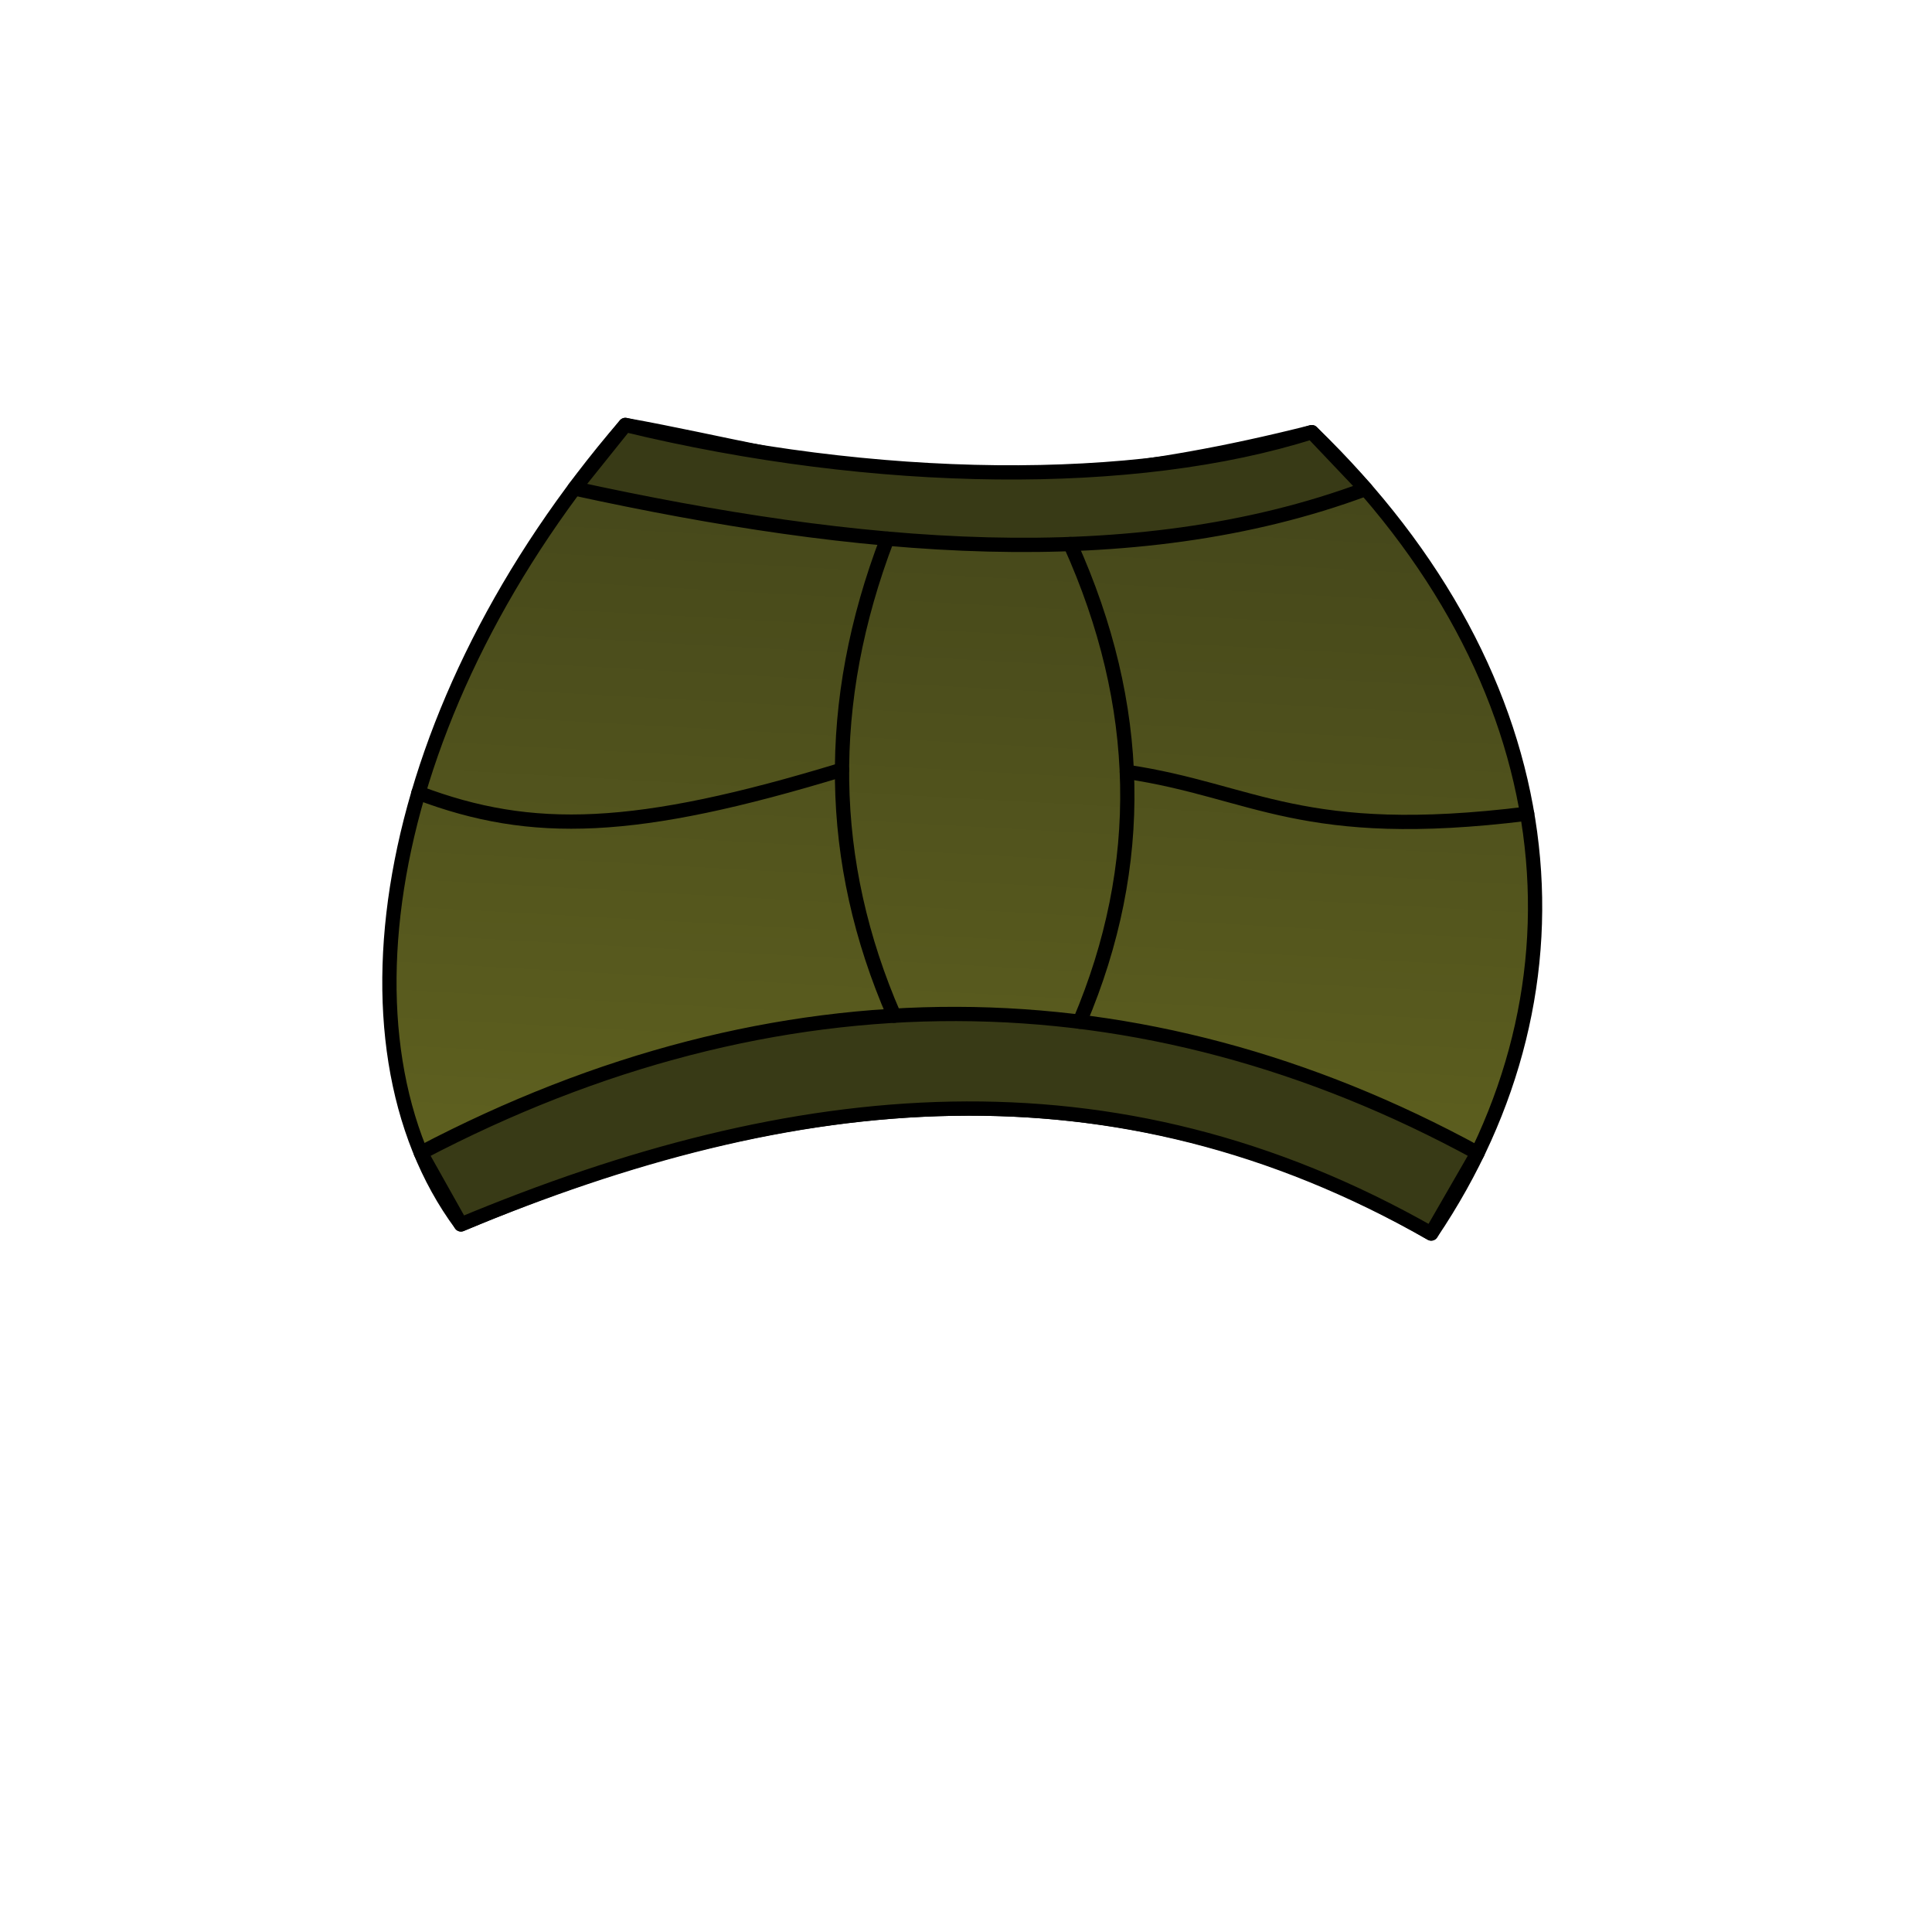
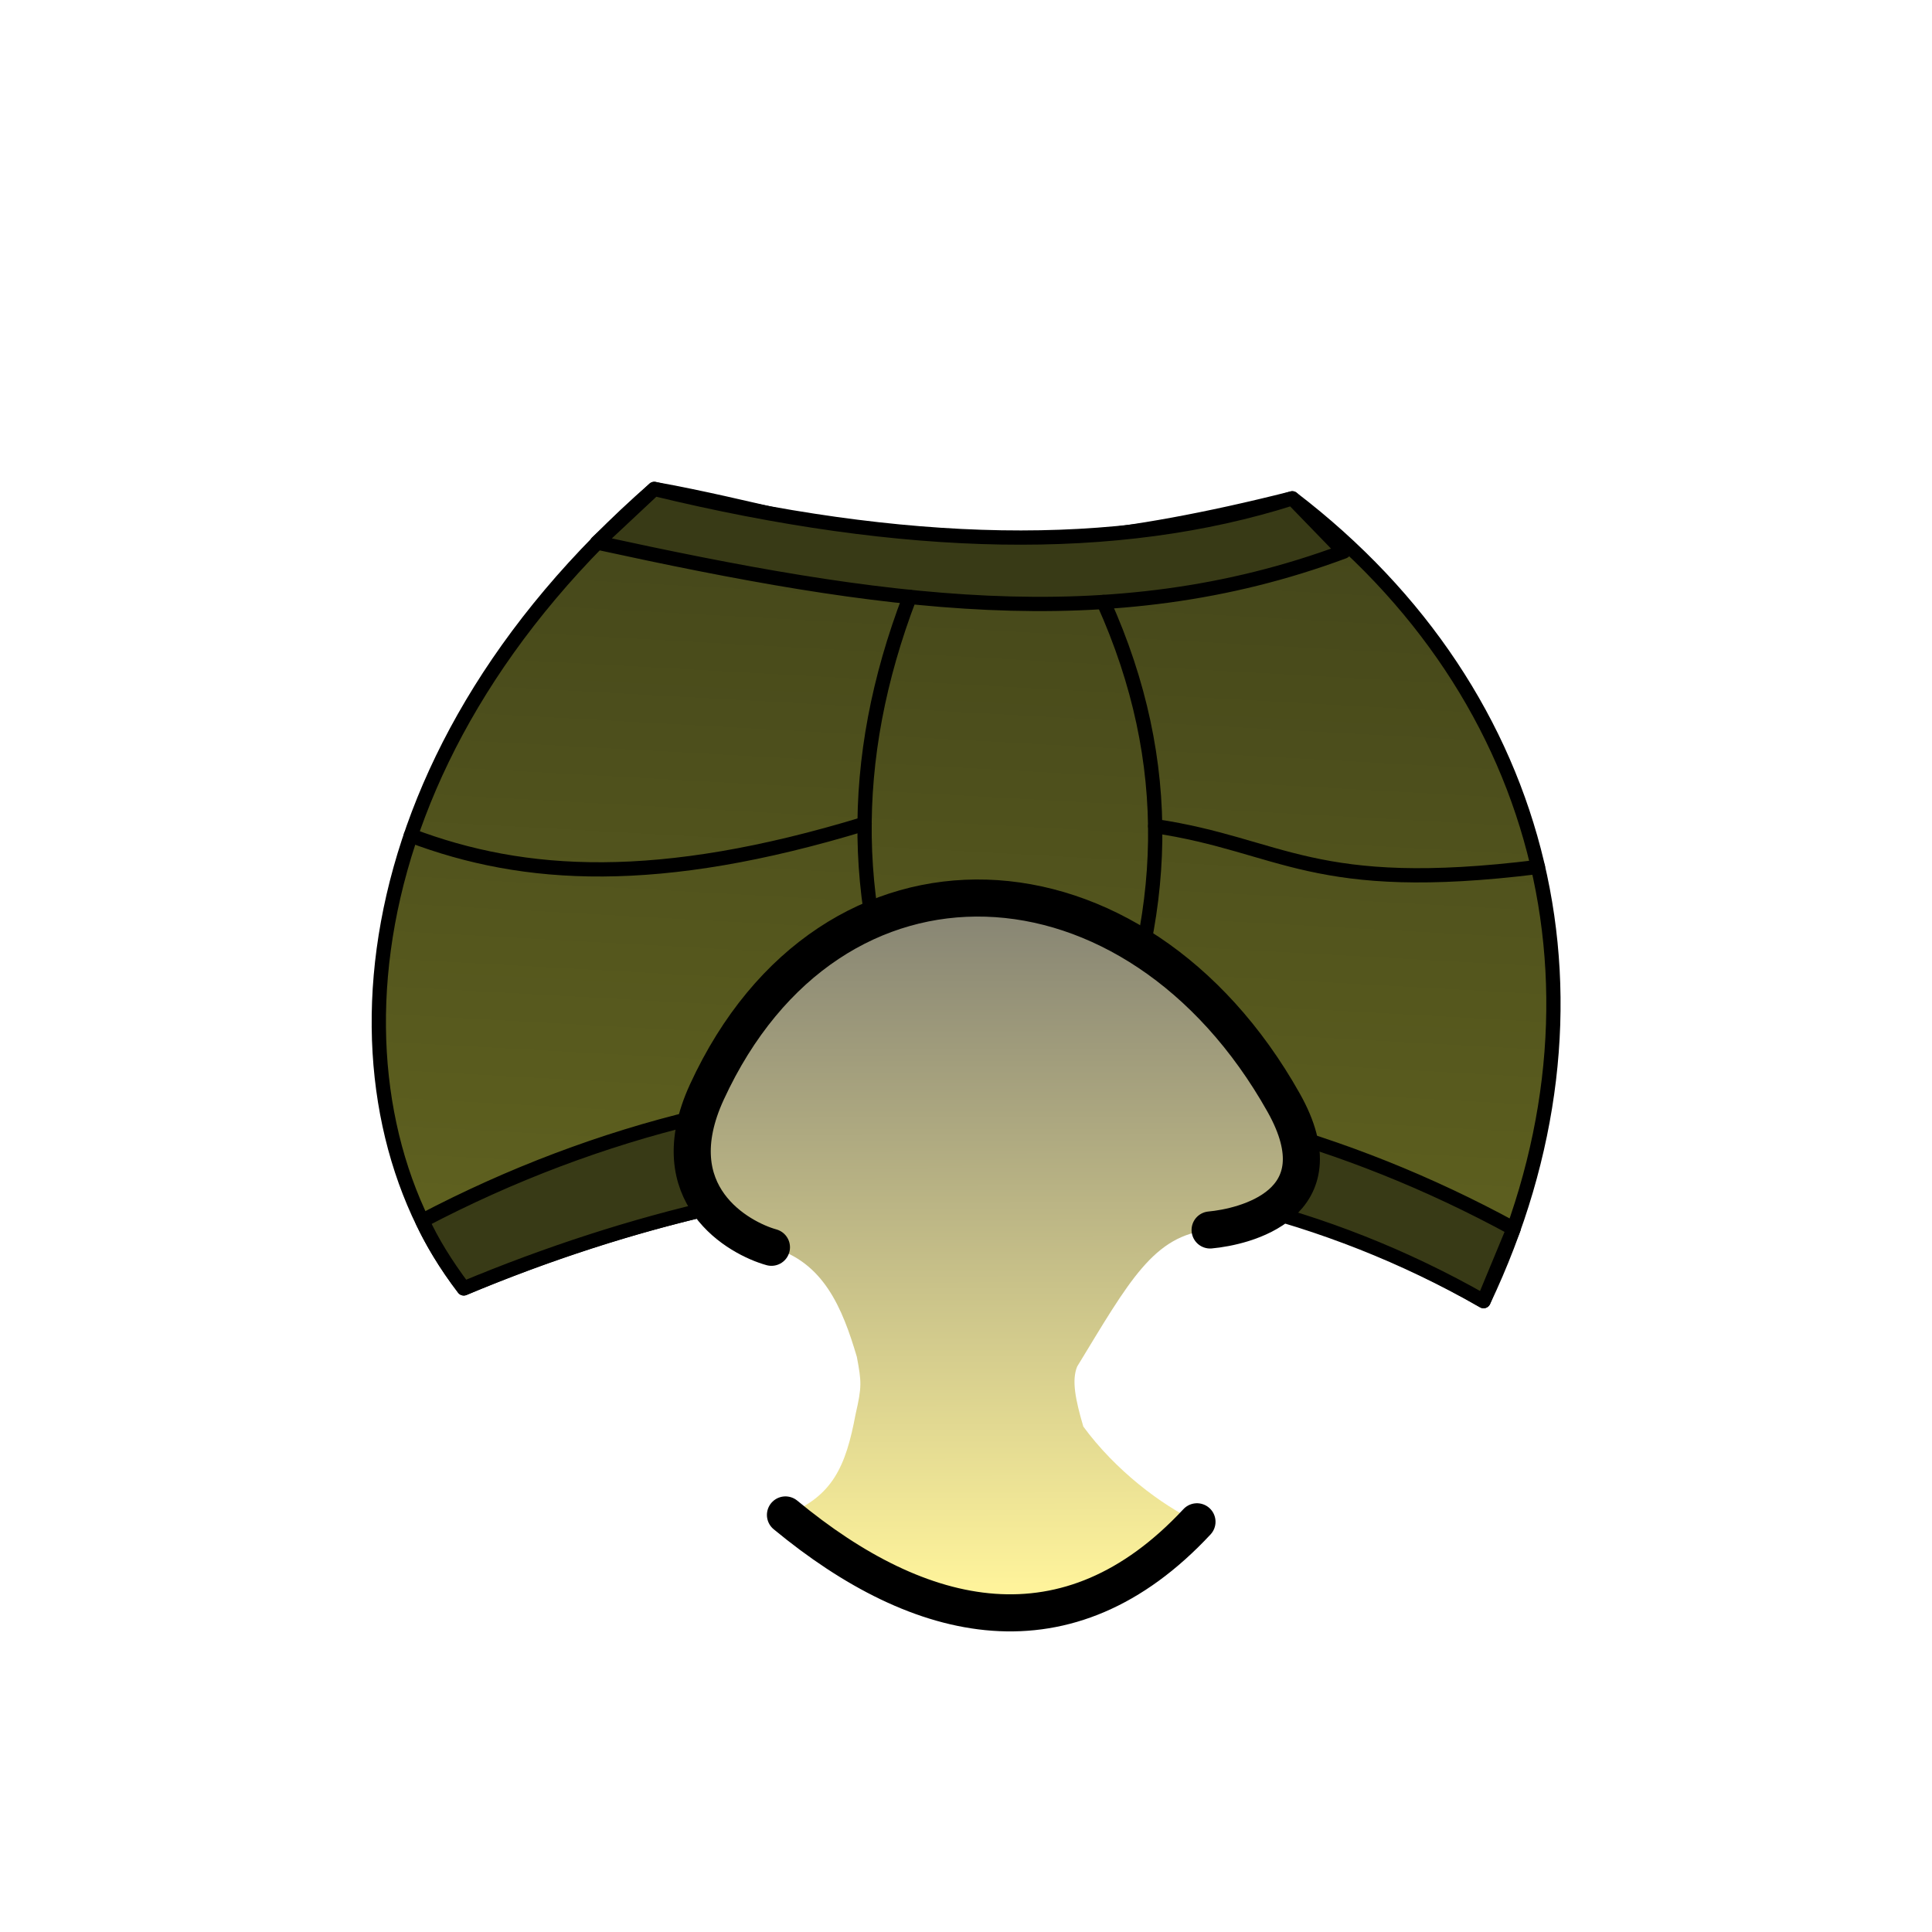
<svg xmlns="http://www.w3.org/2000/svg" xmlns:xlink="http://www.w3.org/1999/xlink" width="512" height="512" viewBox="0 0 135.467 135.467" version="1.1" id="svg1" xml:space="preserve">
  <defs id="defs1">
    <linearGradient id="linearGradient1">
      <stop style="stop-color:#43451a;stop-opacity:1;" offset="0" id="stop1" />
      <stop style="stop-color:#5e601f;stop-opacity:1;" offset="1" id="stop2" />
    </linearGradient>
    <linearGradient xlink:href="#linearGradient1" id="linearGradient2" x1="70.371" y1="29.832" x2="67.489" y2="82.275" gradientUnits="userSpaceOnUse" />
+     <linearGradient xlink:href="#linearGradient1-3" id="linearGradient2-2" x1="67.015" y1="5.172" x2="67.082" y2="63.743" gradientUnits="userSpaceOnUse" gradientTransform="rotate(180,67.44998,56.30953)" />
+     <linearGradient id="linearGradient1-3">
+       <stop style="stop-color:#fef39b;stop-opacity:1;" offset="0" id="stop1-2" />
+       <stop style="stop-color:#6b6b6a;stop-opacity:1;" offset="1" id="stop2-2" />
+     </linearGradient>
  </defs>
  <g id="layer1">
-     <path style="fill:url(#linearGradient2);stroke:#000000;stroke-width:1;stroke-linecap:round;stroke-linejoin:round" d="M 32.321,85.854 C 52.078,77.496 76.32,72.537 100.351,86.492 112.062,69.135 109.925,47.658 91.979,30.301 67.614,36.462 57.585,32.272 43.846,29.796 26.878,49.5 22.831,73.011 32.321,85.854 Z" id="path1" />
-     <path style="fill:#383a16;fill-opacity:1;stroke:#000000;stroke-width:1;stroke-linecap:round;stroke-linejoin:round" d="m 32.321,85.854 c 23.353,-9.745 45.663,-12.103 68.03,0.638 l 3.255,-5.647 C 80.023,67.973 54.48,67.723 29.506,80.839 Z" id="path2" />
-     <path style="fill:#383a16;fill-opacity:1;stroke:#000000;stroke-width:1;stroke-linecap:round;stroke-linejoin:round" d="m 43.846,29.796 -3.571,4.453 c 19.739,4.303 39.04,6.156 55.487,0.036 L 91.979,30.301 C 79.631,34.231 61.42,34.053 43.846,29.796 Z" id="path3" />
-     <path style="fill:none;fill-opacity:1;stroke:#000000;stroke-width:1;stroke-linecap:round;stroke-linejoin:round" d="M 62.216,37.769 C 57.826,49.256 57.987,60.406 62.697,71.219" id="path4" />
-     <path style="fill:none;fill-opacity:1;stroke:#000000;stroke-width:1;stroke-linecap:round;stroke-linejoin:round" d="M 75.705,71.641 C 80.371,60.645 80.15,49.48 75.043,38.147" id="path5" />
-     <path style="fill:none;fill-opacity:1;stroke:#000000;stroke-width:1;stroke-linecap:round;stroke-linejoin:round" d="M 59.04,53.969 C 44.566,58.381 37.305,58.608 29.341,55.592" id="path6" />
-     <path style="fill:none;fill-opacity:1;stroke:#000000;stroke-width:1;stroke-linecap:round;stroke-linejoin:round" d="m 79.01,54.118 c 8.963,1.339 12.247,4.9 28.071,2.936" id="path7" />
+     <g id="g1" transform="translate(1.5875,3.791489)">
+       <path style="fill:url(#linearGradient2);stroke:#000000;stroke-width:1;stroke-linecap:round;stroke-linejoin:round" d="M 30.931,86.549 C 50.688,78.191 78.406,73.484 102.436,87.44 112.225,66.842 107.144,45.008 89.022,31.15 64.658,37.311 58.028,32.967 44.288,30.491 22.26,49.722 20.977,73.706 30.931,86.549 Z" id="path1" />
+       <path style="fill:#383a16;fill-opacity:1;stroke:#000000;stroke-width:1;stroke-linecap:round;stroke-linejoin:round" d="m 30.931,86.549 c 23.353,-9.745 49.139,-11.85 71.505,0.891 l 2.107,-5.08 c -23.582,-12.871 -51.547,-13.671 -76.52,-0.556 0.662,1.461 1.632,3.042 2.908,4.744 z" id="path2" />
+       <path style="fill:#383a16;fill-opacity:1;stroke:#000000;stroke-width:1;stroke-linecap:round;stroke-linejoin:round" d="m 44.288,30.491 -4.013,3.758 c 19.739,4.303 35.916,6.753 52.363,0.633 L 89.022,31.15 C 76.674,35.08 61.862,34.748 44.288,30.491 Z" id="path3" />
+       <path style="fill:none;fill-opacity:1;stroke:#000000;stroke-width:1;stroke-linecap:round;stroke-linejoin:round" d="M 62.202,38.064 C 57.812,49.551 57.987,60.406 62.697,71.219" id="path4" />
+       <path style="fill:none;fill-opacity:1;stroke:#000000;stroke-width:1;stroke-linecap:round;stroke-linejoin:round" d="m 75.705,71.641 c 4.666,-10.996 5.189,-21.89 0.082,-33.223" id="path5" />
+       <path style="fill:none;fill-opacity:1;stroke:#000000;stroke-width:1;stroke-linecap:round;stroke-linejoin:round" d="M 59.04,53.969 C 44.566,58.381 35.181,57.809 27.217,54.793" id="path6" />
+       <path style="fill:none;fill-opacity:1;stroke:#000000;stroke-width:1;stroke-linecap:round;stroke-linejoin:round" d="m 79.41,54.134 c 8.963,1.339 11.015,4.827 26.839,2.863" id="path7" />
+       <path style="fill:url(#linearGradient2-2);stroke-width:2.6;stroke-linejoin:round" d="m 82.343,102.912 c -2.478,-1.153 -5.731,-3.617 -7.971,-6.677 -0.561,-1.909 -0.824,-3.252 -0.431,-4.208 3.655,-6 5.362,-9.217 9.322,-9.577 2.338,-0.213 9.181,-1.762 5.16,-8.921 -10.356,-18.436 -31.779,-19.566 -40.443,-0.758 -3.33,7.23 2.291,10.272 4.525,10.893 3.654,1.015 4.975,4.26 5.988,7.686 0.328,1.758 0.357,2.085 -0.089,4.021 -0.685,3.664 -1.609,5.779 -4.915,7.06 9.493,7.85 19.817,10.188 28.855,0.481 z" id="path1-6" />
+       <path style="fill:none;stroke:#000000;stroke-width:2.6;stroke-linecap:round;stroke-linejoin:round;stroke-opacity:1" d="m 83.262,82.451 c 2.338,-0.213 9.181,-1.762 5.16,-8.921 -10.356,-18.436 -31.779,-19.566 -40.443,-0.758 -3.33,7.23 2.291,10.272 4.525,10.893 m 0.983,18.767 c 9.493,7.85 19.817,10.188 28.855,0.481" id="path1-1" />
+     </g>
+     <rect style="display:none;fill:#000000;stroke-width:2.6;stroke-linecap:round;stroke-linejoin:round" id="rect3" width="135.467" height="135.467" x="1.587" y="3.791" />
+     <path style="display:none;fill:#ff0000;fill-opacity:1;stroke-width:2.6;stroke-linejoin:round" d="m 83.93,106.703 c -2.478,-1.153 -5.731,-3.617 -7.971,-6.677 -0.561,-1.909 -0.824,-3.252 -0.431,-4.208 3.655,-6 5.362,-9.217 9.322,-9.577 2.338,-0.213 9.181,-1.762 5.16,-8.921 -10.356,-18.436 -31.779,-19.566 -40.443,-0.758 -3.33,7.23 2.291,10.272 4.525,10.893 3.654,1.015 4.975,4.26 5.988,7.686 0.328,1.758 0.357,2.085 -0.089,4.021 -0.685,3.664 -1.609,5.779 -4.915,7.06 9.493,7.85 19.817,10.188 28.855,0.481 z" id="path1-6-4" />
+     <path style="display:none;fill:none;stroke:#000000;stroke-width:2.6;stroke-linecap:round;stroke-linejoin:round;stroke-opacity:1" d="m 84.849,86.242 c 2.338,-0.213 9.181,-1.762 5.16,-8.921 -10.356,-18.436 -31.779,-19.566 -40.443,-0.758 -3.33,7.23 2.291,10.272 4.525,10.893 m 0.983,18.767 c 9.493,7.85 19.817,10.188 28.855,0.481" id="path1-1-3" />
+     <g id="g3" style="display:none" transform="translate(1.5875,3.791489)">
+       <rect style="fill:#000000;stroke-width:2.6;stroke-linecap:round;stroke-linejoin:round" id="rect1" width="135.467" height="135.467" x="-1.587" y="-3.791" />
+       <path style="fill:#ff0000;fill-opacity:1;stroke-width:2.6;stroke-linejoin:round" d="m 82.343,102.912 c -2.478,-1.153 -5.731,-3.617 -7.971,-6.677 -0.561,-1.909 -0.824,-3.252 -0.431,-4.208 3.655,-6 5.362,-9.217 9.322,-9.577 2.338,-0.213 9.181,-1.762 5.16,-8.921 -10.356,-18.436 -31.779,-19.566 -40.443,-0.758 -3.33,7.23 2.291,10.272 4.525,10.893 3.654,1.015 4.975,4.26 5.988,7.686 0.328,1.758 0.357,2.085 -0.089,4.021 -0.685,3.664 -1.609,5.779 -4.915,7.06 9.493,7.85 19.817,10.188 28.855,0.481 z" id="path8" />
+       <path style="fill:none;stroke:#000000;stroke-width:2.6;stroke-linecap:round;stroke-linejoin:round;stroke-opacity:1" d="m 83.262,82.451 c 2.338,-0.213 9.181,-1.762 5.16,-8.921 -10.356,-18.436 -31.779,-19.566 -40.443,-0.758 -3.33,7.23 2.291,10.272 4.525,10.893 m 0.983,18.767 c 9.493,7.85 19.817,10.188 28.855,0.481" id="path9" />
+     </g>
  </g>
</svg>
